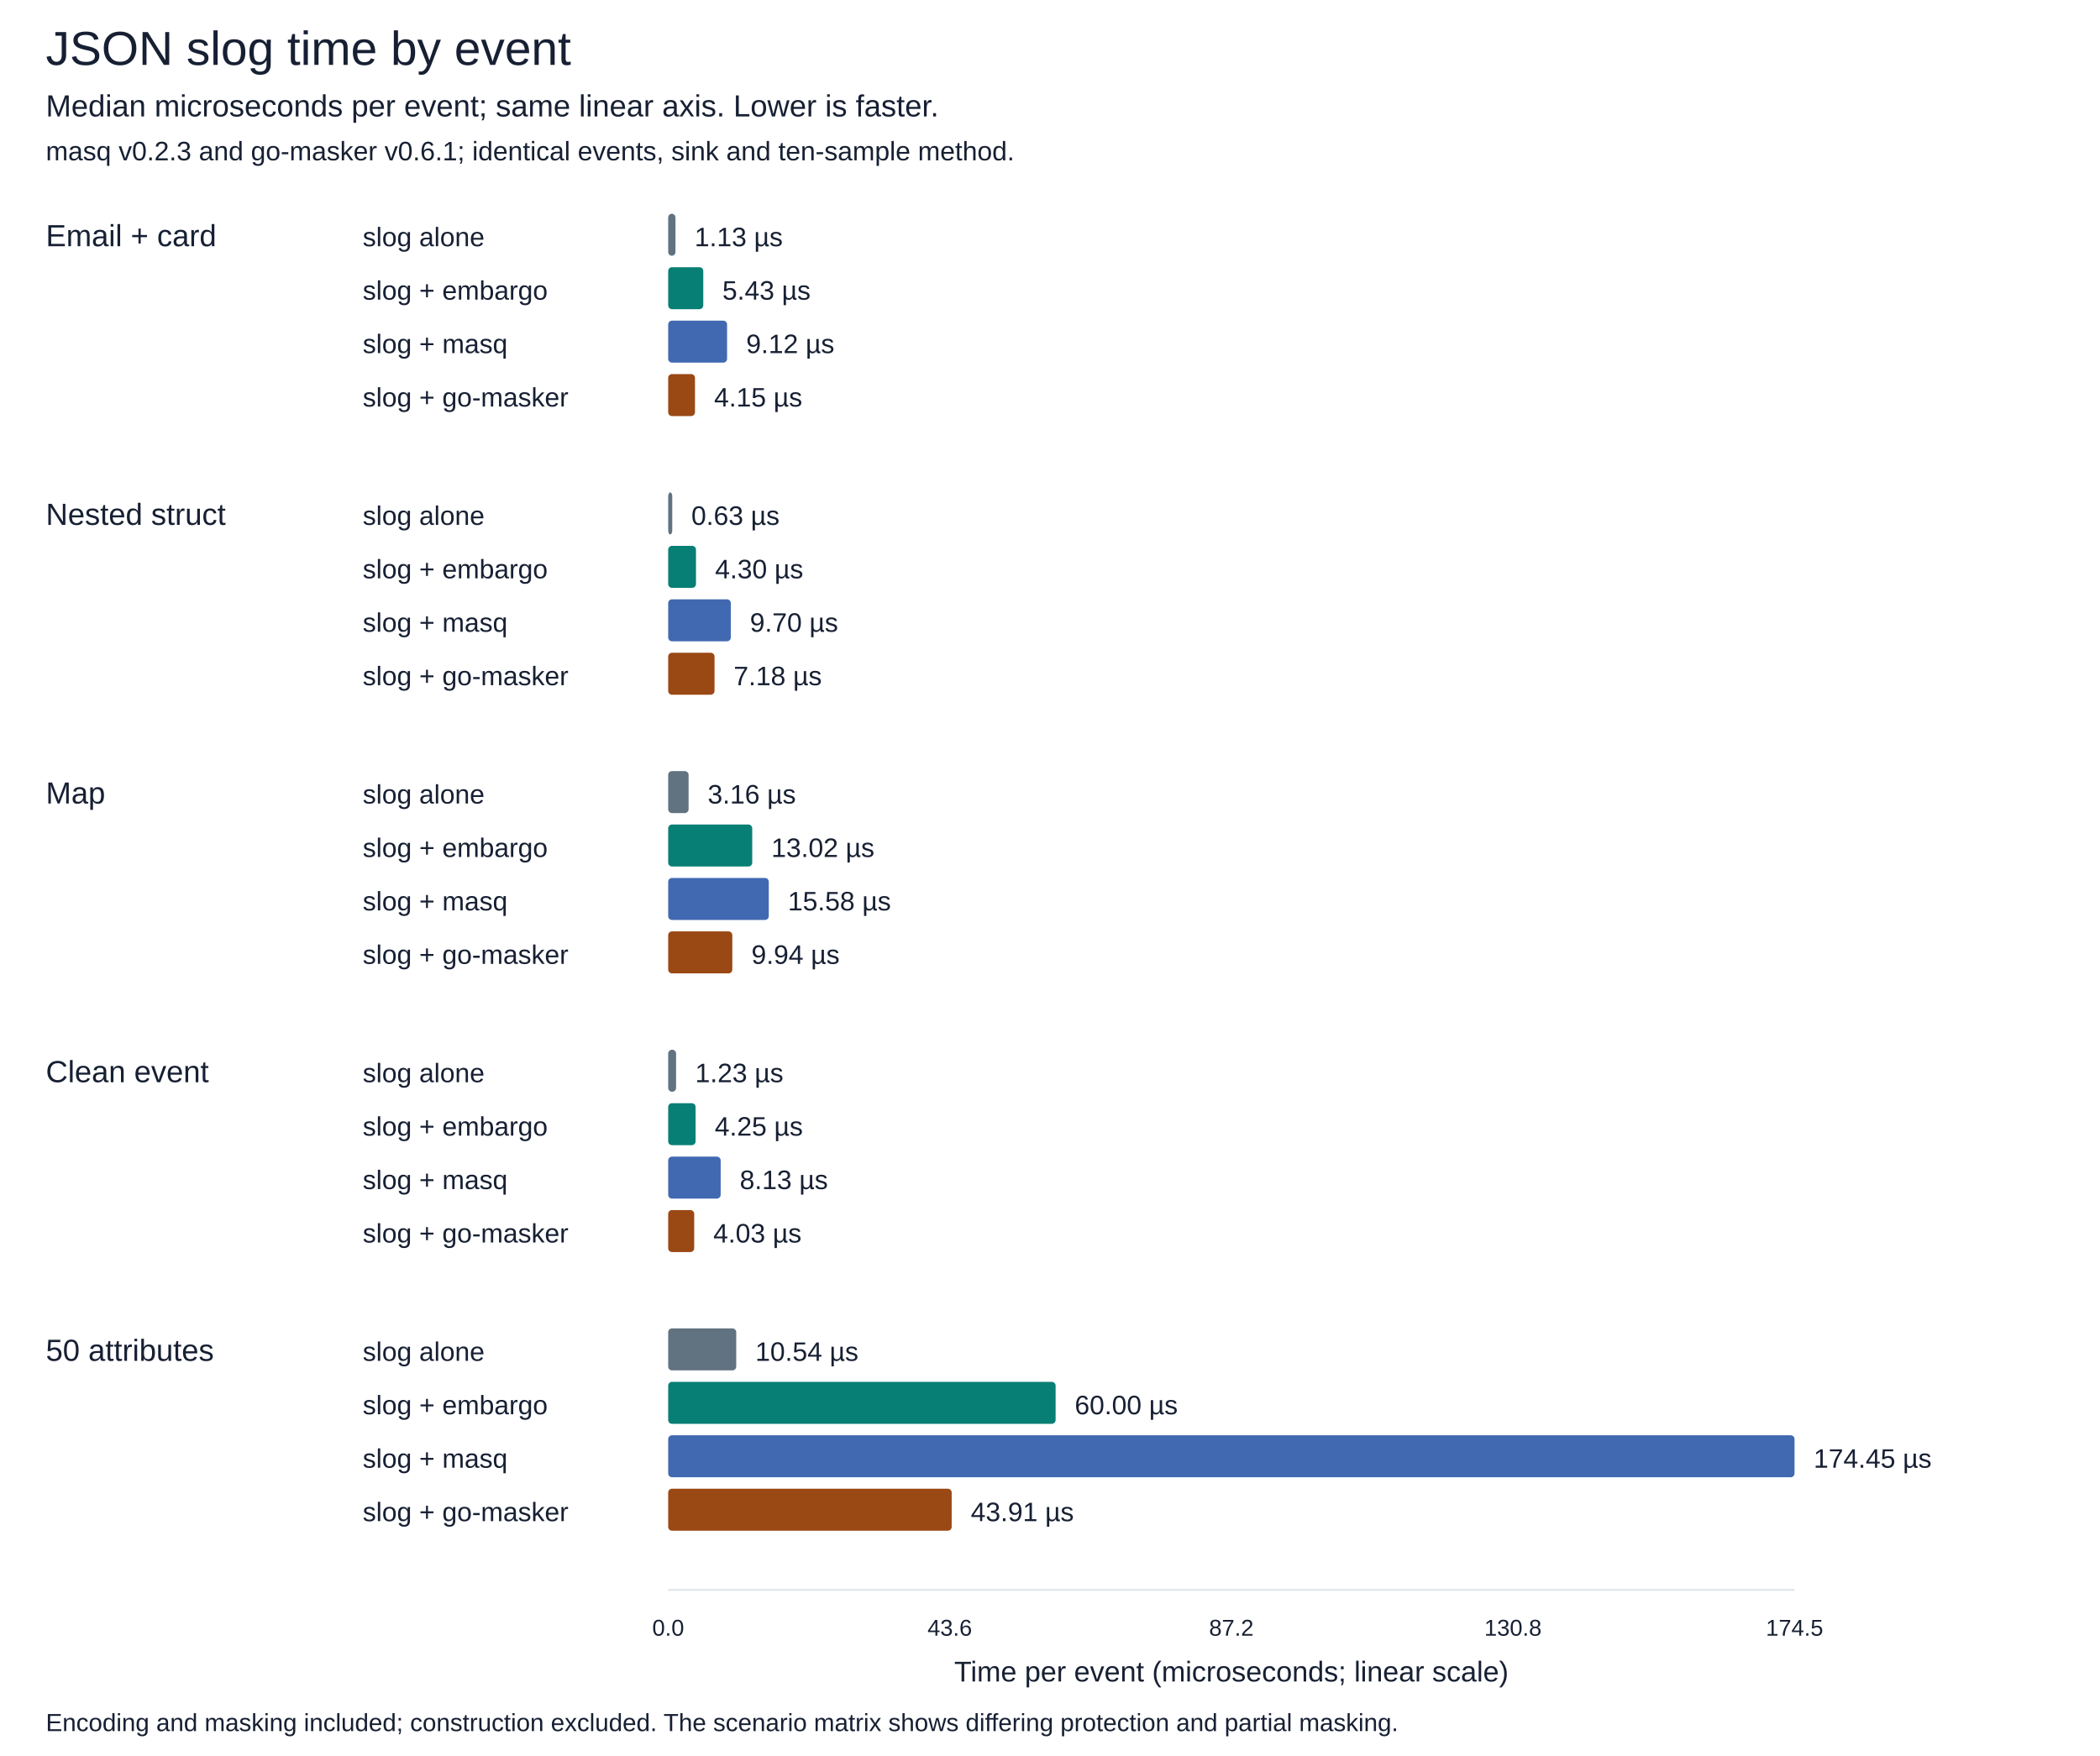
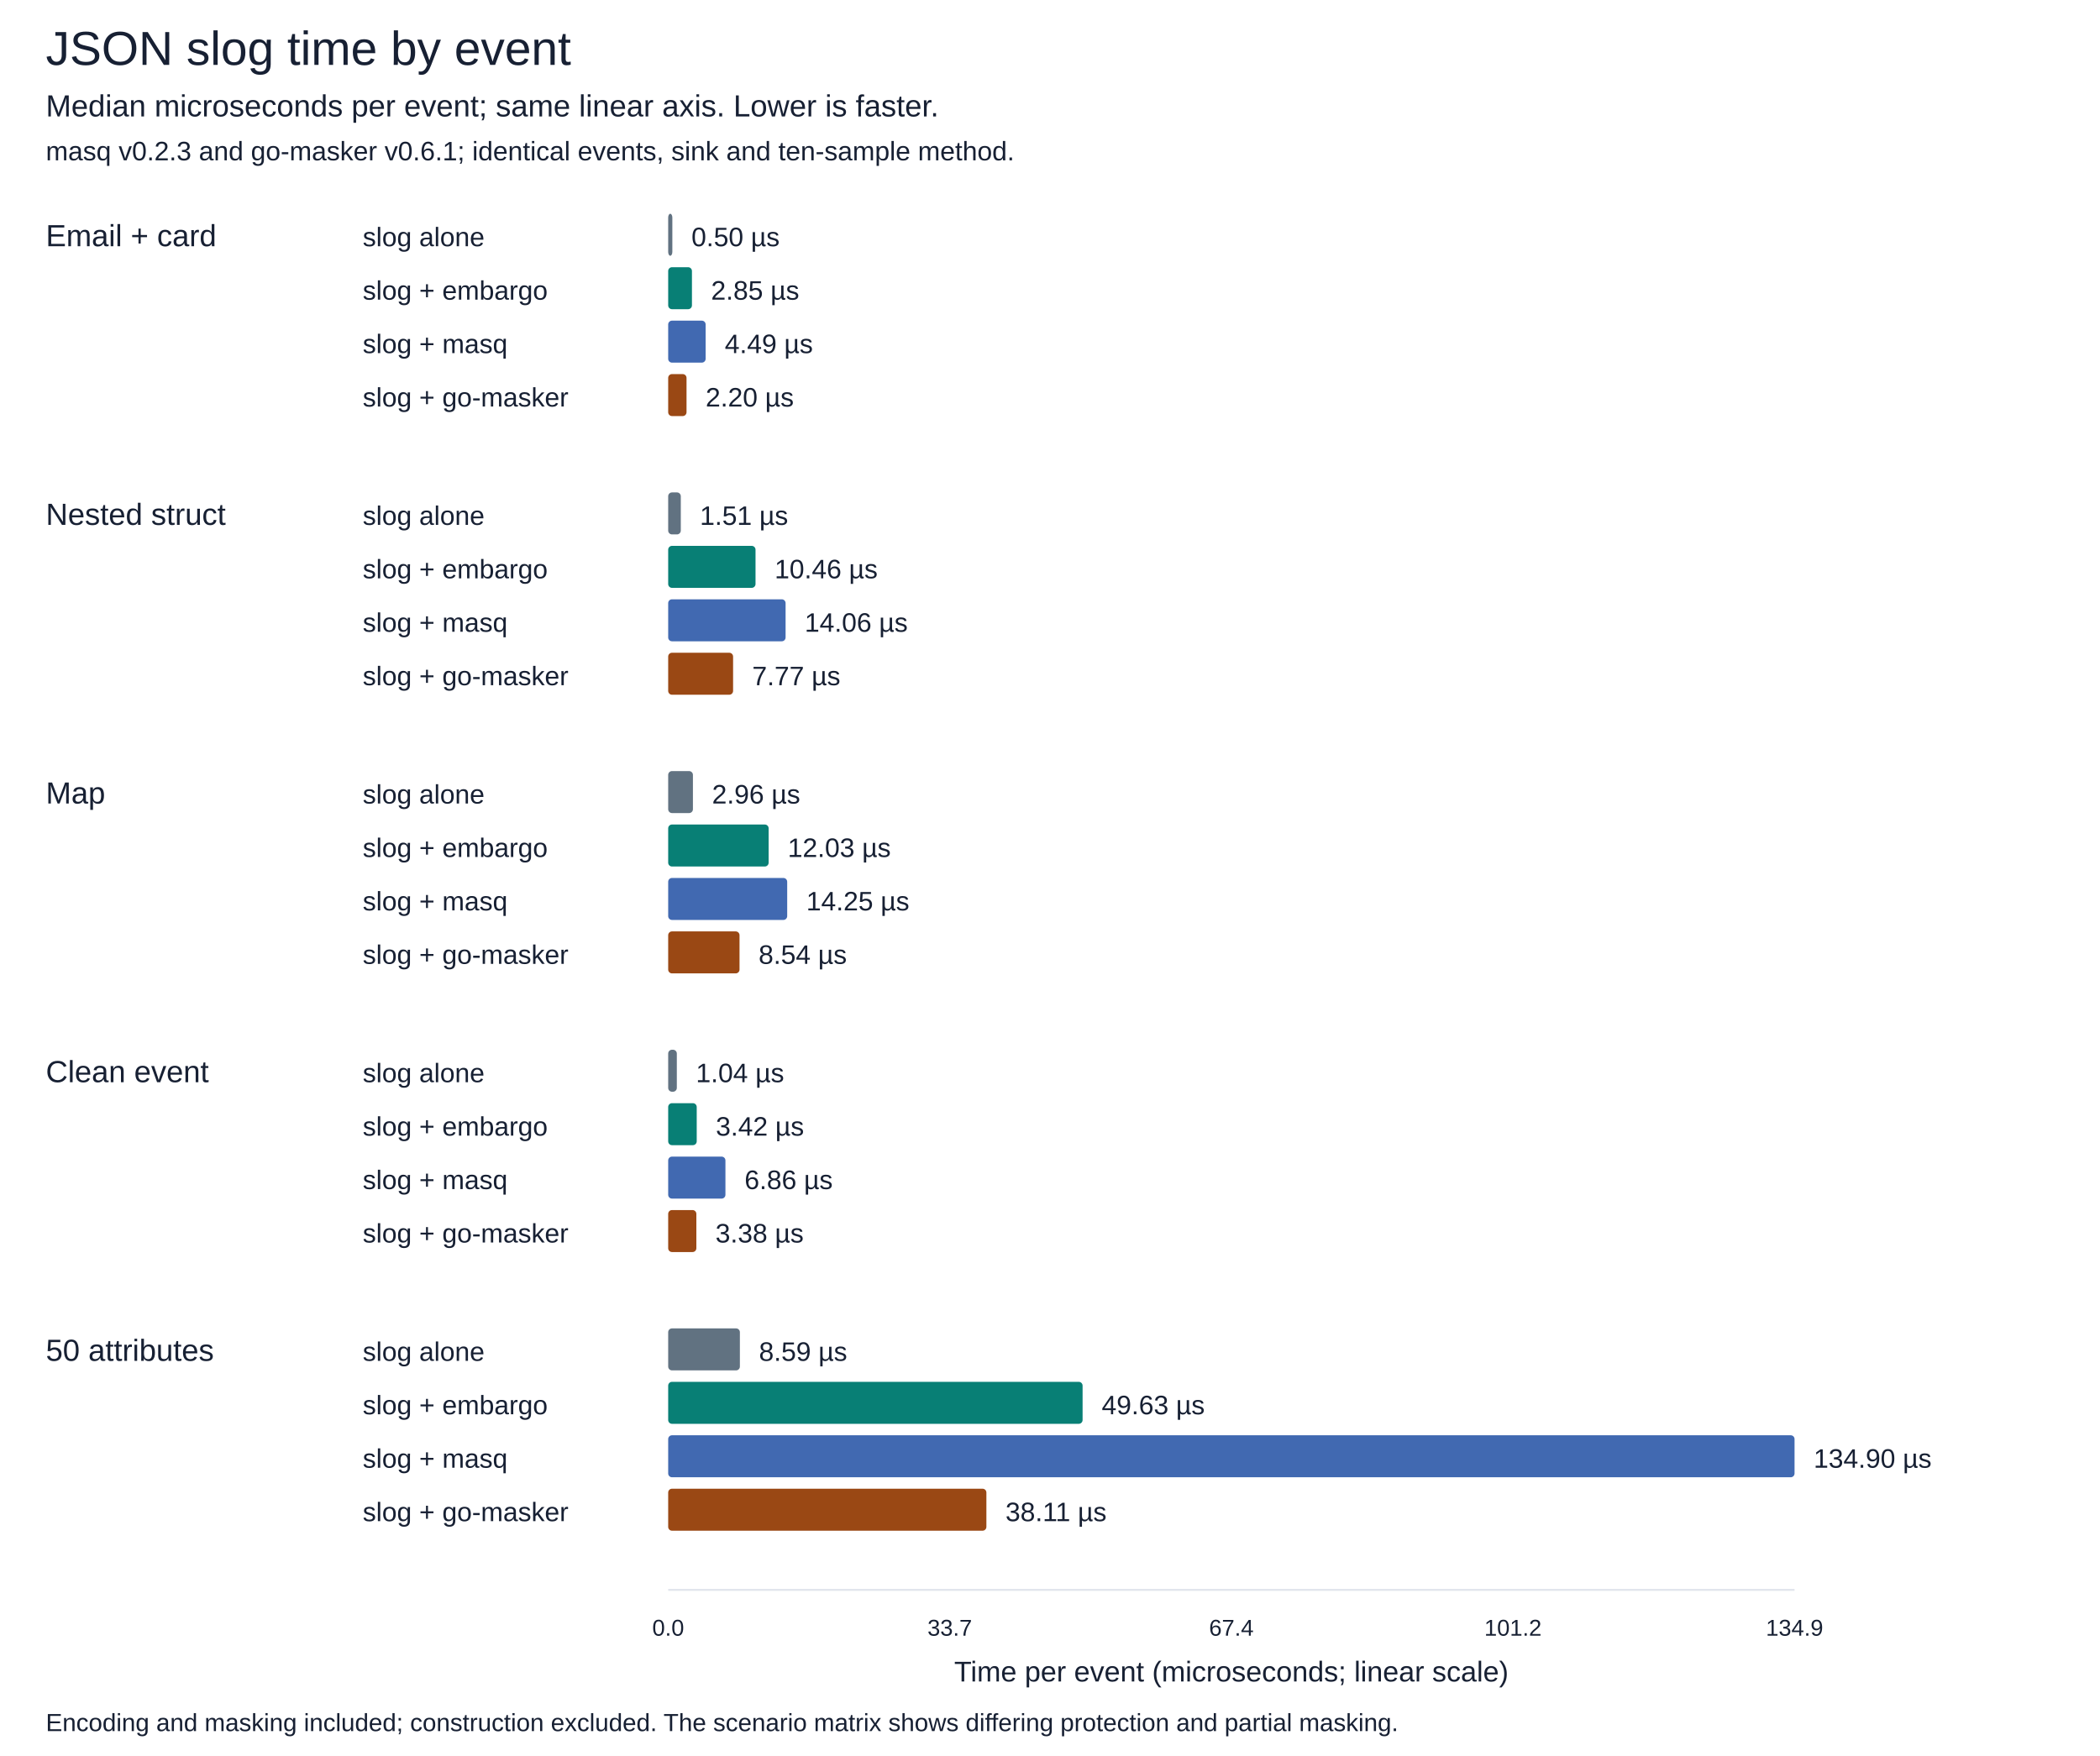
<svg xmlns="http://www.w3.org/2000/svg" width="1100" height="920" viewBox="0 0 1100 920" role="img">
  <rect width="100%" height="100%" fill="white" />
  <g font-family="Arial, sans-serif" font-size="15" fill="#172033">
    <text x="24" y="34" font-size="25" fill="#172033" text-anchor="start">JSON slog time by event</text>
    <text x="24" y="61" font-size="16" fill="#172033" text-anchor="start">Median microseconds per event; same linear axis. Lower is faster.</text>
    <text x="24" y="84" font-size="14" fill="#172033" text-anchor="start">masq v0.2.3 and go-masker v0.6.1; identical events, sink and ten-sample method.</text>
    <text x="24" y="129" font-size="16" fill="#172033" text-anchor="start">Email + card</text>
    <text x="190" y="129" font-size="14" fill="#172033" text-anchor="start">slog alone</text>
-     <rect x="350" y="112" width="3.82" height="22" rx="2" fill="#617281" />
-     <text x="363.82" y="129" font-size="14" fill="#172033" text-anchor="start">1.13 µs</text>
+     <rect x="350" y="112" width="2.18" height="22" rx="2" fill="#617281" />
+     <text x="362.18" y="129" font-size="14" fill="#172033" text-anchor="start">0.50 µs</text>
    <text x="190" y="157" font-size="14" fill="#172033" text-anchor="start">slog + embargo</text>
-     <rect x="350" y="140" width="18.38" height="22" rx="2" fill="#087f75" />
-     <text x="378.38" y="157" font-size="14" fill="#172033" text-anchor="start">5.43 µs</text>
+     <rect x="350" y="140" width="12.45" height="22" rx="2" fill="#087f75" />
+     <text x="372.45" y="157" font-size="14" fill="#172033" text-anchor="start">2.85 µs</text>
    <text x="190" y="185" font-size="14" fill="#172033" text-anchor="start">slog + masq</text>
-     <rect x="350" y="168" width="30.85" height="22" rx="2" fill="#4169b1" />
-     <text x="390.85" y="185" font-size="14" fill="#172033" text-anchor="start">9.12 µs</text>
+     <rect x="350" y="168" width="19.62" height="22" rx="2" fill="#4169b1" />
+     <text x="379.62" y="185" font-size="14" fill="#172033" text-anchor="start">4.49 µs</text>
    <text x="190" y="213" font-size="14" fill="#172033" text-anchor="start">slog + go-masker</text>
-     <rect x="350" y="196" width="14.04" height="22" rx="2" fill="#9a4814" />
-     <text x="374.04" y="213" font-size="14" fill="#172033" text-anchor="start">4.15 µs</text>
+     <rect x="350" y="196" width="9.61" height="22" rx="2" fill="#9a4814" />
+     <text x="369.61" y="213" font-size="14" fill="#172033" text-anchor="start">2.20 µs</text>
    <text x="24" y="275" font-size="16" fill="#172033" text-anchor="start">Nested struct</text>
    <text x="190" y="275" font-size="14" fill="#172033" text-anchor="start">slog alone</text>
-     <rect x="350" y="258" width="2.13" height="22" rx="2" fill="#617281" />
-     <text x="362.13" y="275" font-size="14" fill="#172033" text-anchor="start">0.63 µs</text>
+     <rect x="350" y="258" width="6.61" height="22" rx="2" fill="#617281" />
+     <text x="366.61" y="275" font-size="14" fill="#172033" text-anchor="start">1.51 µs</text>
    <text x="190" y="303" font-size="14" fill="#172033" text-anchor="start">slog + embargo</text>
-     <rect x="350" y="286" width="14.56" height="22" rx="2" fill="#087f75" />
-     <text x="374.56" y="303" font-size="14" fill="#172033" text-anchor="start">4.30 µs</text>
+     <rect x="350" y="286" width="45.75" height="22" rx="2" fill="#087f75" />
+     <text x="405.75" y="303" font-size="14" fill="#172033" text-anchor="start">10.46 µs</text>
    <text x="190" y="331" font-size="14" fill="#172033" text-anchor="start">slog + masq</text>
-     <rect x="350" y="314" width="32.81" height="22" rx="2" fill="#4169b1" />
-     <text x="392.81" y="331" font-size="14" fill="#172033" text-anchor="start">9.70 µs</text>
+     <rect x="350" y="314" width="61.50" height="22" rx="2" fill="#4169b1" />
+     <text x="421.5" y="331" font-size="14" fill="#172033" text-anchor="start">14.06 µs</text>
    <text x="190" y="359" font-size="14" fill="#172033" text-anchor="start">slog + go-masker</text>
-     <rect x="350" y="342" width="24.28" height="22" rx="2" fill="#9a4814" />
-     <text x="384.28" y="359" font-size="14" fill="#172033" text-anchor="start">7.18 µs</text>
+     <rect x="350" y="342" width="34.00" height="22" rx="2" fill="#9a4814" />
+     <text x="394.0" y="359" font-size="14" fill="#172033" text-anchor="start">7.77 µs</text>
    <text x="24" y="421" font-size="16" fill="#172033" text-anchor="start">Map</text>
    <text x="190" y="421" font-size="14" fill="#172033" text-anchor="start">slog alone</text>
-     <rect x="350" y="404" width="10.69" height="22" rx="2" fill="#617281" />
-     <text x="370.69" y="421" font-size="14" fill="#172033" text-anchor="start">3.16 µs</text>
+     <rect x="350" y="404" width="12.96" height="22" rx="2" fill="#617281" />
+     <text x="372.96" y="421" font-size="14" fill="#172033" text-anchor="start">2.96 µs</text>
    <text x="190" y="449" font-size="14" fill="#172033" text-anchor="start">slog + embargo</text>
-     <rect x="350" y="432" width="44.03" height="22" rx="2" fill="#087f75" />
-     <text x="404.03" y="449" font-size="14" fill="#172033" text-anchor="start">13.02 µs</text>
+     <rect x="350" y="432" width="52.62" height="22" rx="2" fill="#087f75" />
+     <text x="412.62" y="449" font-size="14" fill="#172033" text-anchor="start">12.03 µs</text>
    <text x="190" y="477" font-size="14" fill="#172033" text-anchor="start">slog + masq</text>
-     <rect x="350" y="460" width="52.70" height="22" rx="2" fill="#4169b1" />
-     <text x="412.7" y="477" font-size="14" fill="#172033" text-anchor="start">15.58 µs</text>
+     <rect x="350" y="460" width="62.34" height="22" rx="2" fill="#4169b1" />
+     <text x="422.34" y="477" font-size="14" fill="#172033" text-anchor="start">14.25 µs</text>
    <text x="190" y="505" font-size="14" fill="#172033" text-anchor="start">slog + go-masker</text>
-     <rect x="350" y="488" width="33.60" height="22" rx="2" fill="#9a4814" />
-     <text x="393.6" y="505" font-size="14" fill="#172033" text-anchor="start">9.94 µs</text>
+     <rect x="350" y="488" width="37.37" height="22" rx="2" fill="#9a4814" />
+     <text x="397.37" y="505" font-size="14" fill="#172033" text-anchor="start">8.54 µs</text>
    <text x="24" y="567" font-size="16" fill="#172033" text-anchor="start">Clean event</text>
    <text x="190" y="567" font-size="14" fill="#172033" text-anchor="start">slog alone</text>
-     <rect x="350" y="550" width="4.14" height="22" rx="2" fill="#617281" />
-     <text x="364.14" y="567" font-size="14" fill="#172033" text-anchor="start">1.23 µs</text>
+     <rect x="350" y="550" width="4.53" height="22" rx="2" fill="#617281" />
+     <text x="364.53" y="567" font-size="14" fill="#172033" text-anchor="start">1.04 µs</text>
    <text x="190" y="595" font-size="14" fill="#172033" text-anchor="start">slog + embargo</text>
-     <rect x="350" y="578" width="14.36" height="22" rx="2" fill="#087f75" />
-     <text x="374.36" y="595" font-size="14" fill="#172033" text-anchor="start">4.25 µs</text>
+     <rect x="350" y="578" width="14.95" height="22" rx="2" fill="#087f75" />
+     <text x="374.95" y="595" font-size="14" fill="#172033" text-anchor="start">3.42 µs</text>
    <text x="190" y="623" font-size="14" fill="#172033" text-anchor="start">slog + masq</text>
-     <rect x="350" y="606" width="27.49" height="22" rx="2" fill="#4169b1" />
-     <text x="387.49" y="623" font-size="14" fill="#172033" text-anchor="start">8.13 µs</text>
+     <rect x="350" y="606" width="29.99" height="22" rx="2" fill="#4169b1" />
+     <text x="389.99" y="623" font-size="14" fill="#172033" text-anchor="start">6.86 µs</text>
    <text x="190" y="651" font-size="14" fill="#172033" text-anchor="start">slog + go-masker</text>
-     <rect x="350" y="634" width="13.63" height="22" rx="2" fill="#9a4814" />
-     <text x="373.63" y="651" font-size="14" fill="#172033" text-anchor="start">4.03 µs</text>
+     <rect x="350" y="634" width="14.76" height="22" rx="2" fill="#9a4814" />
+     <text x="374.76" y="651" font-size="14" fill="#172033" text-anchor="start">3.38 µs</text>
    <text x="24" y="713" font-size="16" fill="#172033" text-anchor="start">50 attributes</text>
    <text x="190" y="713" font-size="14" fill="#172033" text-anchor="start">slog alone</text>
-     <rect x="350" y="696" width="35.65" height="22" rx="2" fill="#617281" />
-     <text x="395.65" y="713" font-size="14" fill="#172033" text-anchor="start">10.54 µs</text>
+     <rect x="350" y="696" width="37.56" height="22" rx="2" fill="#617281" />
+     <text x="397.56" y="713" font-size="14" fill="#172033" text-anchor="start">8.59 µs</text>
    <text x="190" y="741" font-size="14" fill="#172033" text-anchor="start">slog + embargo</text>
-     <rect x="350" y="724" width="202.94" height="22" rx="2" fill="#087f75" />
-     <text x="562.94" y="741" font-size="14" fill="#172033" text-anchor="start">60.00 µs</text>
+     <rect x="350" y="724" width="217.07" height="22" rx="2" fill="#087f75" />
+     <text x="577.07" y="741" font-size="14" fill="#172033" text-anchor="start">49.63 µs</text>
    <text x="190" y="769" font-size="14" fill="#172033" text-anchor="start">slog + masq</text>
    <rect x="350" y="752" width="590.00" height="22" rx="2" fill="#4169b1" />
-     <text x="950.0" y="769" font-size="14" fill="#172033" text-anchor="start">174.45 µs</text>
+     <text x="950.0" y="769" font-size="14" fill="#172033" text-anchor="start">134.90 µs</text>
    <text x="190" y="797" font-size="14" fill="#172033" text-anchor="start">slog + go-masker</text>
-     <rect x="350" y="780" width="148.50" height="22" rx="2" fill="#9a4814" />
-     <text x="508.5" y="797" font-size="14" fill="#172033" text-anchor="start">43.91 µs</text>
+     <rect x="350" y="780" width="166.68" height="22" rx="2" fill="#9a4814" />
+     <text x="526.68" y="797" font-size="14" fill="#172033" text-anchor="start">38.11 µs</text>
    <path d="M350,833 L940,833" stroke="#e1e5ec" />
    <text x="350.0" y="857" font-size="12" fill="#172033" text-anchor="middle">0.0</text>
-     <text x="497.5" y="857" font-size="12" fill="#172033" text-anchor="middle">43.6</text>
-     <text x="645.0" y="857" font-size="12" fill="#172033" text-anchor="middle">87.2</text>
-     <text x="792.5" y="857" font-size="12" fill="#172033" text-anchor="middle">130.8</text>
-     <text x="940.0" y="857" font-size="12" fill="#172033" text-anchor="middle">174.5</text>
+     <text x="497.5" y="857" font-size="12" fill="#172033" text-anchor="middle">33.7</text>
+     <text x="645.0" y="857" font-size="12" fill="#172033" text-anchor="middle">67.4</text>
+     <text x="792.5" y="857" font-size="12" fill="#172033" text-anchor="middle">101.2</text>
+     <text x="940.0" y="857" font-size="12" fill="#172033" text-anchor="middle">134.9</text>
    <text x="645" y="881" font-size="15" fill="#172033" text-anchor="middle">Time per event (microseconds; linear scale)</text>
    <text x="24" y="907" font-size="13" fill="#172033" text-anchor="start">Encoding and masking included; construction excluded. The scenario matrix shows differing protection and partial masking.</text>
  </g>
</svg>
